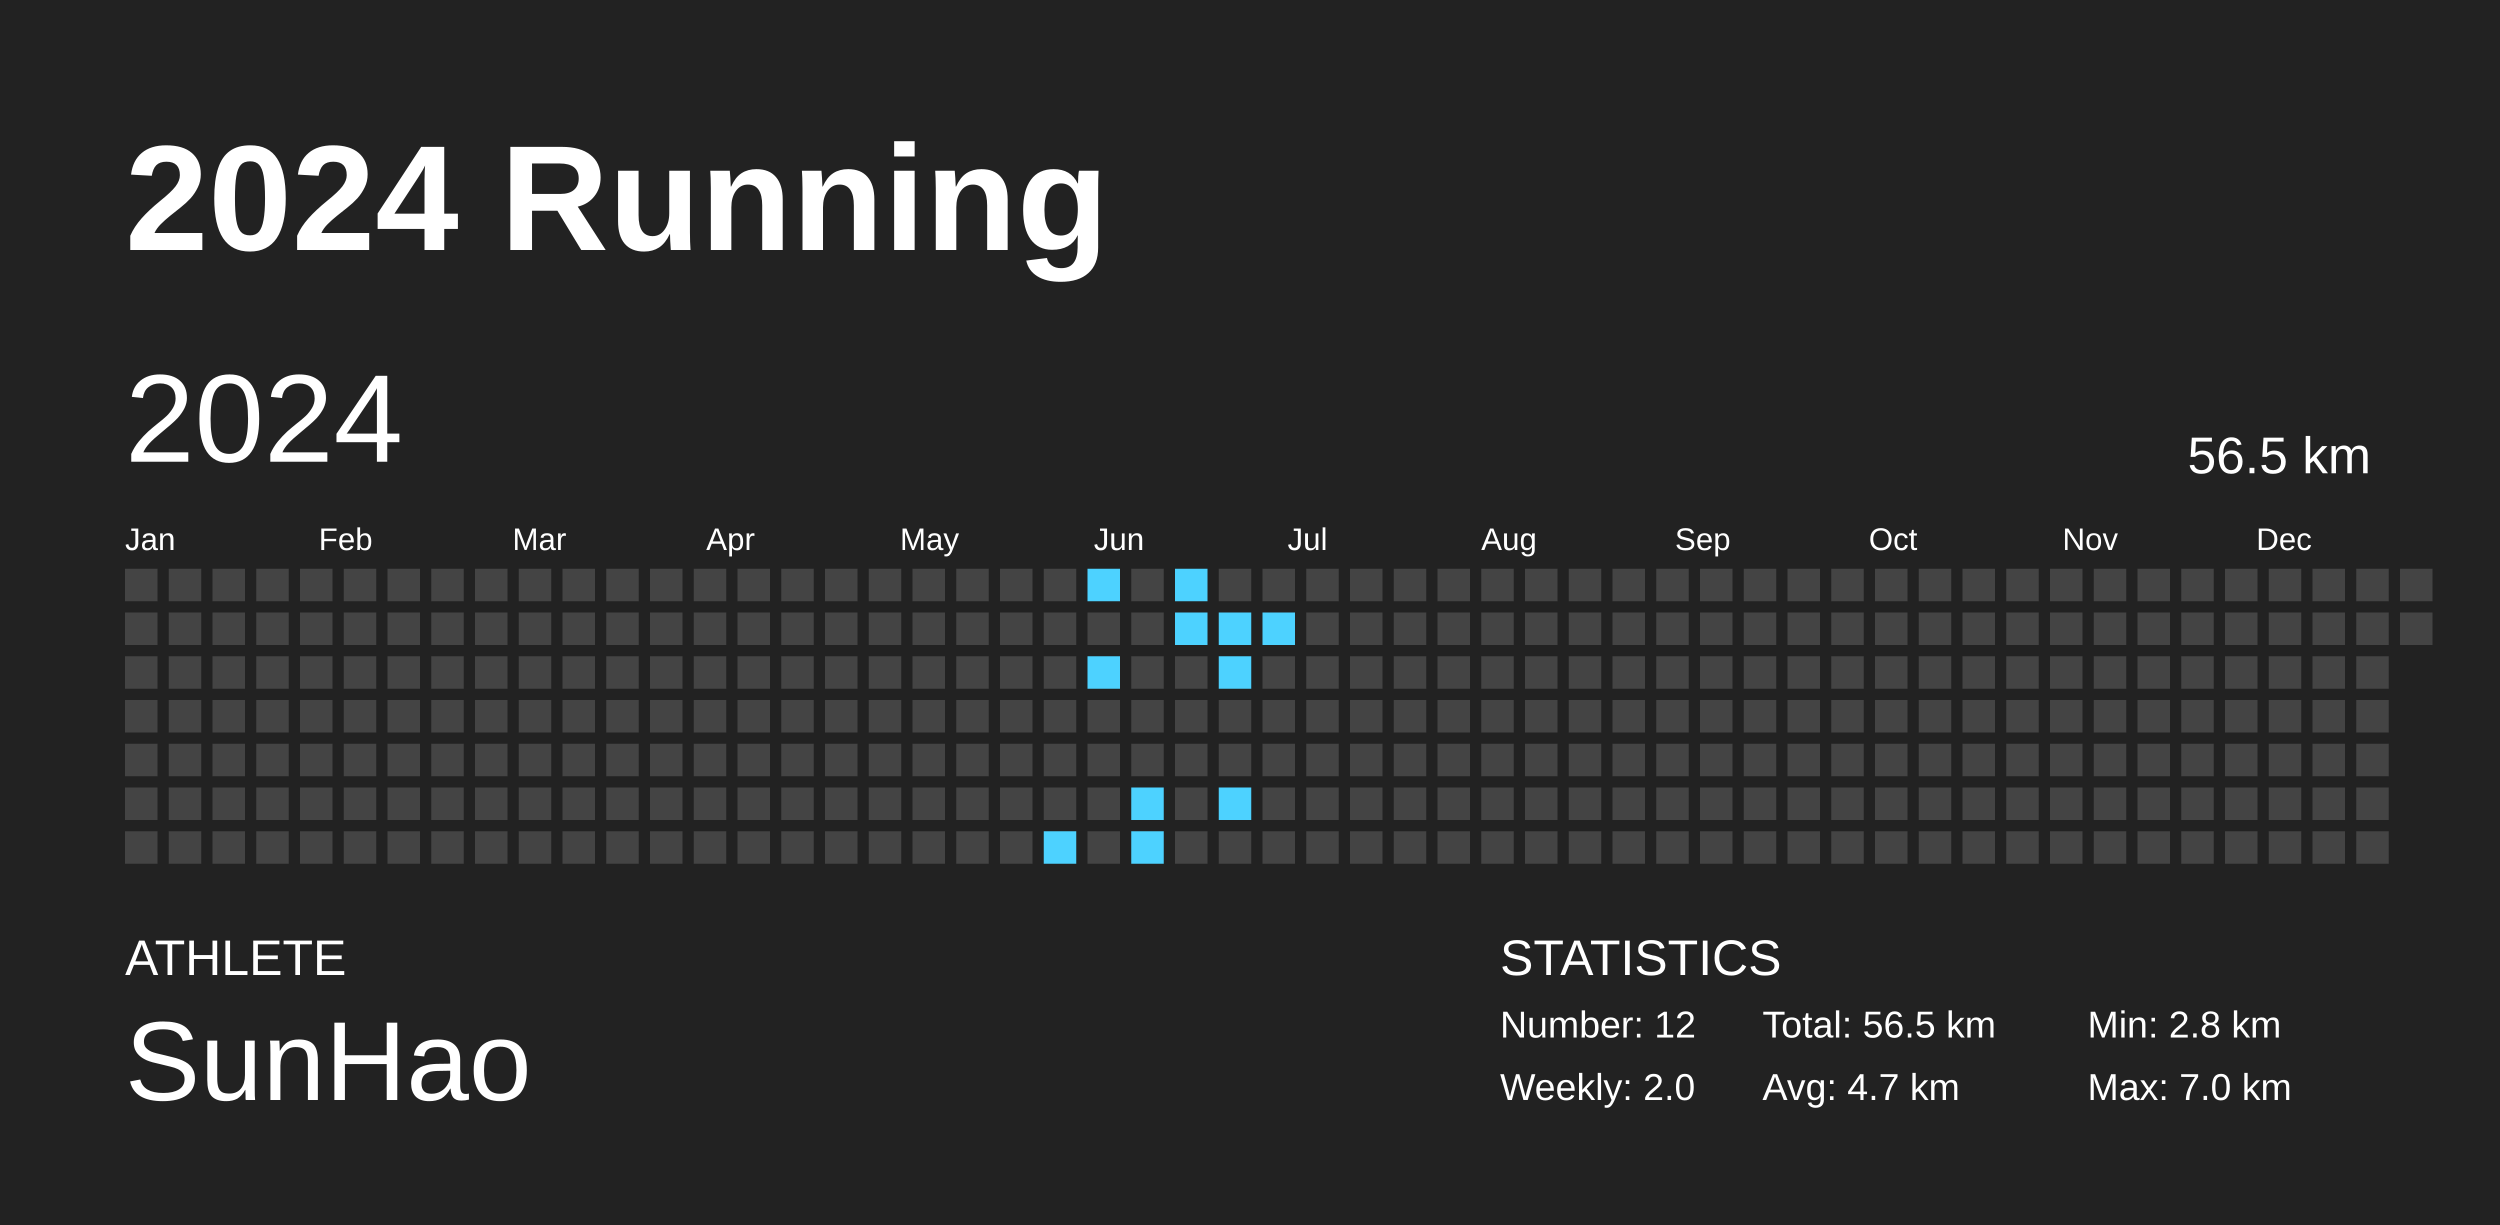
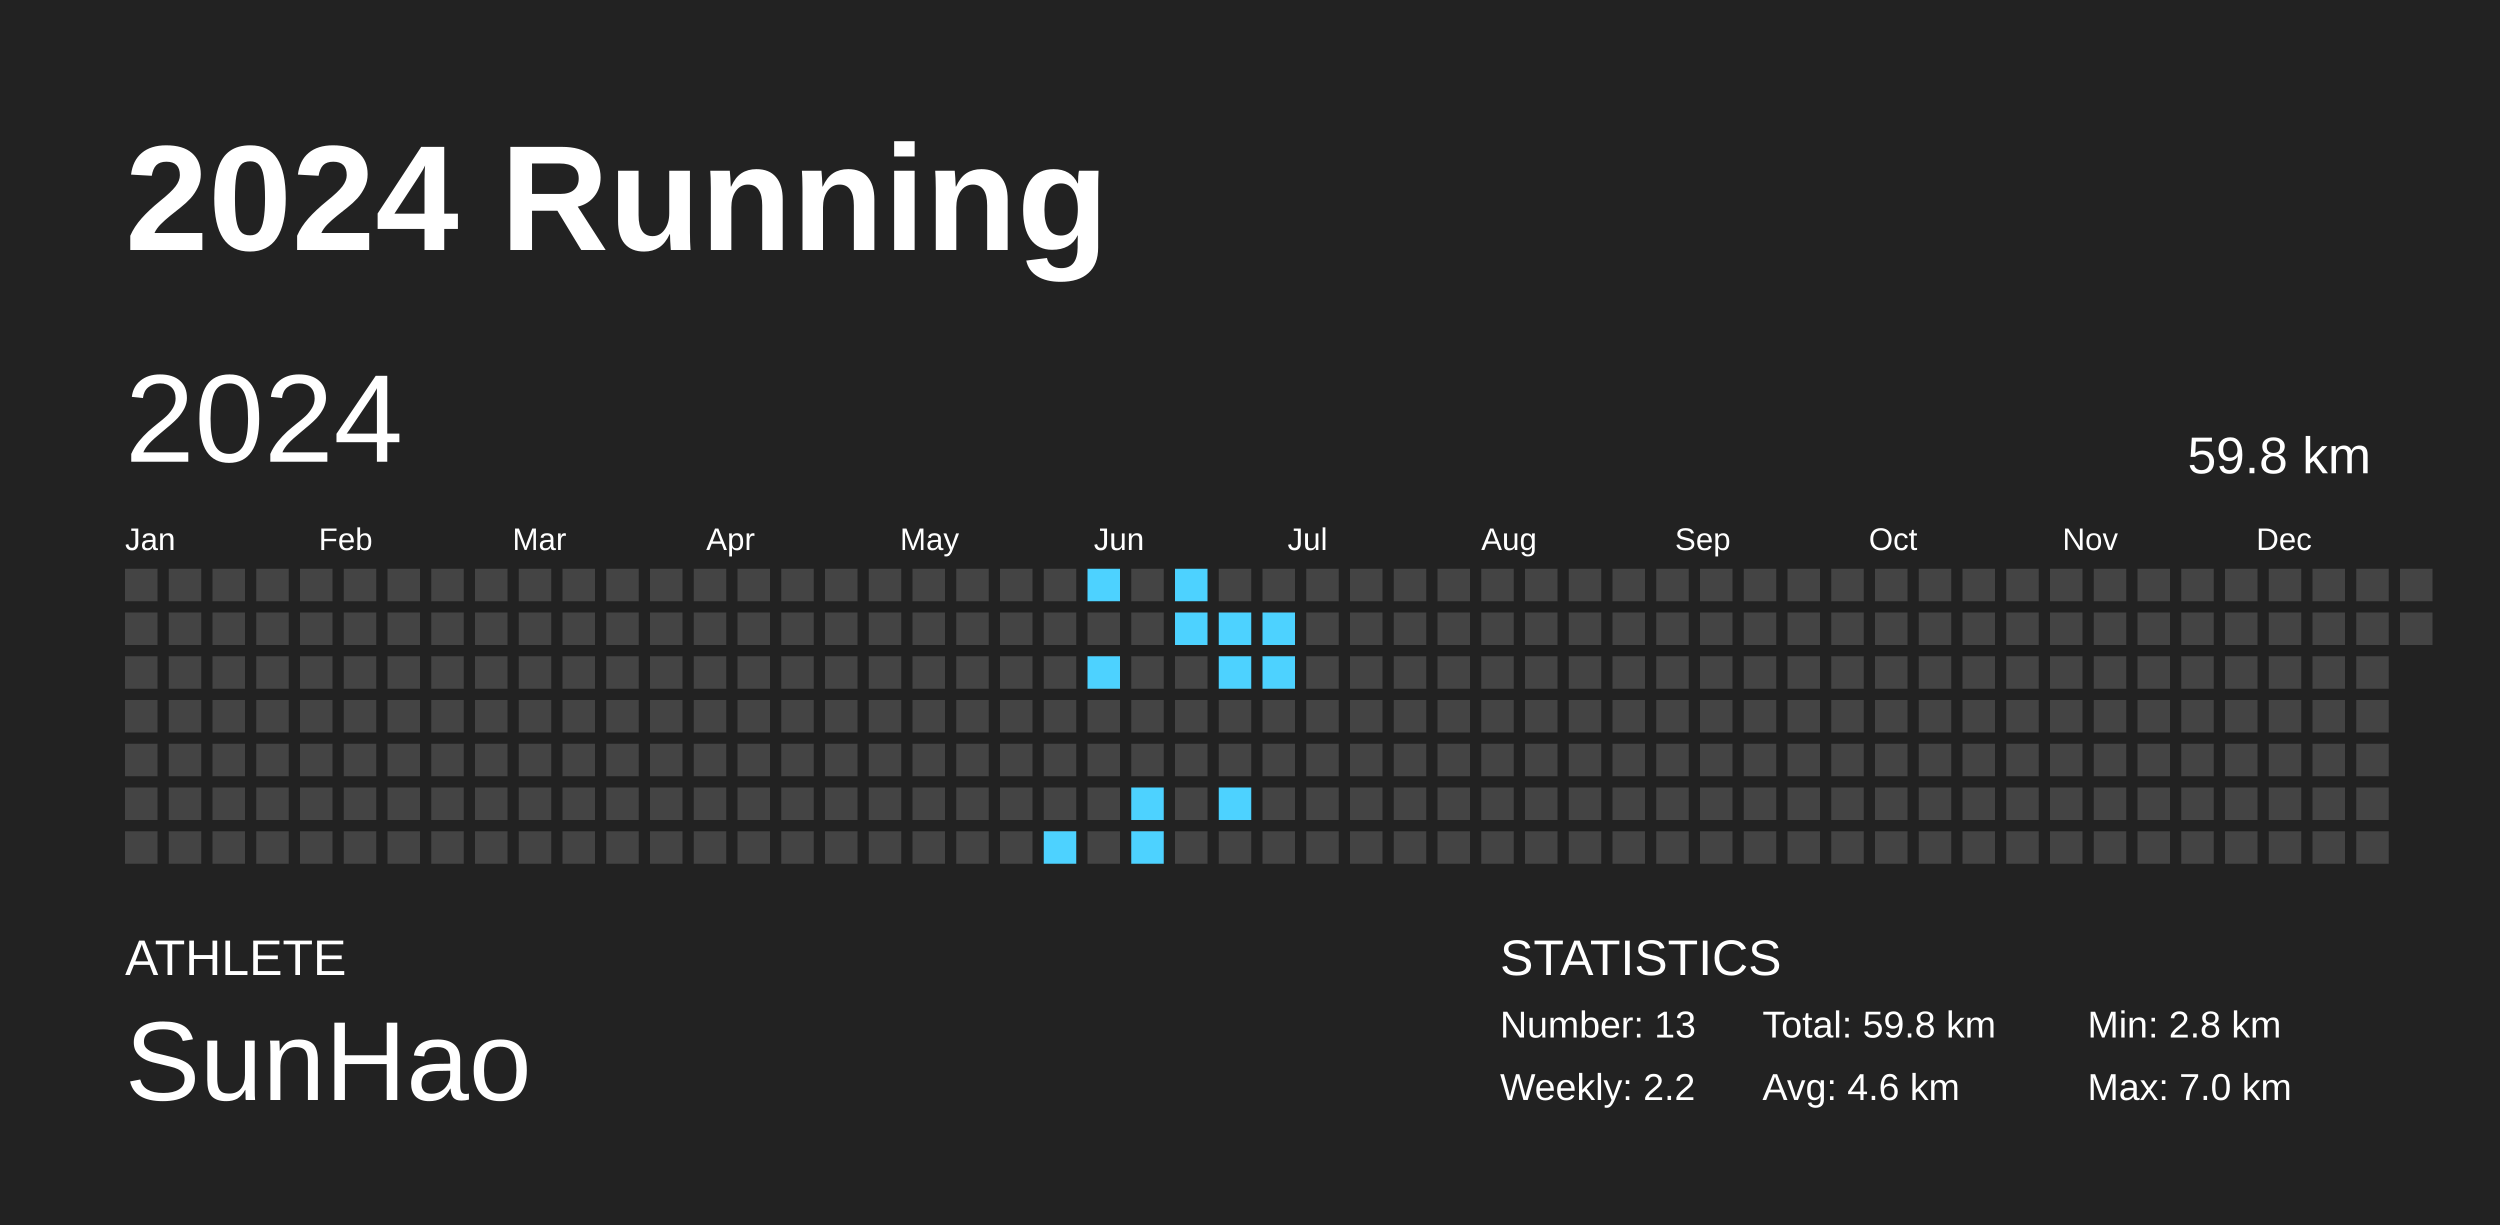
<svg xmlns="http://www.w3.org/2000/svg" baseProfile="full" height="98mm" version="1.1" viewBox="0,0,200,98" width="200mm">
  <defs />
  <rect fill="#222222" height="98" width="200" x="0" y="0" />
  <text fill="#FFFFFF" style="font-size:12px; font-family:Arial; font-weight:bold;" x="10" y="20">2024 Running</text>
  <text fill="#FFFFFF" style="font-size:4px; font-family:Arial" x="10" y="78">ATHLETE</text>
  <text fill="#FFFFFF" style="font-size:9px; font-family:Arial" x="10" y="88">SunHao</text>
  <text fill="#FFFFFF" style="font-size:4px; font-family:Arial" x="120" y="78">STATISTICS</text>
-   <text fill="#FFFFFF" style="font-size:3px; font-family:Arial" x="120" y="83">Number: 12</text>
-   <text fill="#FFFFFF" style="font-size:3px; font-family:Arial" x="120" y="88">Weekly: 2.0</text>
-   <text fill="#FFFFFF" style="font-size:3px; font-family:Arial" x="141" y="83">Total: 56.5 km</text>
-   <text fill="#FFFFFF" style="font-size:3px; font-family:Arial" x="141" y="88">Avg: 4.7 km</text>
+   <text fill="#FFFFFF" style="font-size:3px; font-family:Arial" x="120" y="83">Number: 13</text>
+   <text fill="#FFFFFF" style="font-size:3px; font-family:Arial" x="120" y="88">Weekly: 2.2</text>
+   <text fill="#FFFFFF" style="font-size:3px; font-family:Arial" x="141" y="83">Total: 59.8 km</text>
+   <text fill="#FFFFFF" style="font-size:3px; font-family:Arial" x="141" y="88">Avg: 4.6 km</text>
  <text fill="#FFFFFF" style="font-size:3px; font-family:Arial" x="167" y="83">Min: 2.8 km</text>
  <text fill="#FFFFFF" style="font-size:3px; font-family:Arial" x="167" y="88">Max: 7.0 km</text>
  <text dominant-baseline="hanging" fill="#FFFFFF" style="font-size:10.0px; font-family:Arial;" x="10" y="30">2024</text>
-   <text dominant-baseline="hanging" fill="#FFFFFF" style="font-size:4.125px; font-family:Arial;" x="175" y="35">56.5 km</text>
+   <text dominant-baseline="hanging" fill="#FFFFFF" style="font-size:4.125px; font-family:Arial;" x="175" y="35">59.8 km</text>
  <text fill="#FFFFFF" style="font-size:2.5px; font-family:Arial" x="10.0" y="44">Jan</text>
  <text fill="#FFFFFF" style="font-size:2.5px; font-family:Arial" x="25.5" y="44">Feb</text>
  <text fill="#FFFFFF" style="font-size:2.5px; font-family:Arial" x="41.0" y="44">Mar</text>
  <text fill="#FFFFFF" style="font-size:2.5px; font-family:Arial" x="56.5" y="44">Apr</text>
  <text fill="#FFFFFF" style="font-size:2.5px; font-family:Arial" x="72.0" y="44">May</text>
  <text fill="#FFFFFF" style="font-size:2.5px; font-family:Arial" x="87.5" y="44">Jun</text>
  <text fill="#FFFFFF" style="font-size:2.5px; font-family:Arial" x="103.0" y="44">Jul</text>
  <text fill="#FFFFFF" style="font-size:2.5px; font-family:Arial" x="118.5" y="44">Aug</text>
  <text fill="#FFFFFF" style="font-size:2.5px; font-family:Arial" x="134.0" y="44">Sep</text>
  <text fill="#FFFFFF" style="font-size:2.5px; font-family:Arial" x="149.5" y="44">Oct</text>
  <text fill="#FFFFFF" style="font-size:2.5px; font-family:Arial" x="165.0" y="44">Nov</text>
  <text fill="#FFFFFF" style="font-size:2.5px; font-family:Arial" x="180.5" y="44">Dec</text>
  <rect fill="#444444" height="2.6" width="2.6" x="10.0" y="45.5" />
  <rect fill="#444444" height="2.6" width="2.6" x="10.0" y="49.0" />
  <rect fill="#444444" height="2.6" width="2.6" x="10.0" y="52.5" />
  <rect fill="#444444" height="2.6" width="2.6" x="10.0" y="56.0" />
  <rect fill="#444444" height="2.6" width="2.6" x="10.0" y="59.5" />
  <rect fill="#444444" height="2.6" width="2.6" x="10.0" y="63.0" />
  <rect fill="#444444" height="2.6" width="2.6" x="10.0" y="66.5" />
  <rect fill="#444444" height="2.6" width="2.6" x="13.5" y="45.5" />
  <rect fill="#444444" height="2.6" width="2.6" x="13.5" y="49.0" />
  <rect fill="#444444" height="2.6" width="2.6" x="13.5" y="52.5" />
  <rect fill="#444444" height="2.6" width="2.6" x="13.5" y="56.0" />
  <rect fill="#444444" height="2.6" width="2.6" x="13.5" y="59.5" />
  <rect fill="#444444" height="2.6" width="2.6" x="13.5" y="63.0" />
  <rect fill="#444444" height="2.6" width="2.6" x="13.5" y="66.5" />
  <rect fill="#444444" height="2.6" width="2.6" x="17.0" y="45.5" />
  <rect fill="#444444" height="2.6" width="2.6" x="17.0" y="49.0" />
  <rect fill="#444444" height="2.6" width="2.6" x="17.0" y="52.5" />
  <rect fill="#444444" height="2.6" width="2.6" x="17.0" y="56.0" />
  <rect fill="#444444" height="2.6" width="2.6" x="17.0" y="59.5" />
  <rect fill="#444444" height="2.6" width="2.6" x="17.0" y="63.0" />
  <rect fill="#444444" height="2.6" width="2.6" x="17.0" y="66.5" />
  <rect fill="#444444" height="2.6" width="2.6" x="20.5" y="45.5" />
  <rect fill="#444444" height="2.6" width="2.6" x="20.5" y="49.0" />
  <rect fill="#444444" height="2.6" width="2.6" x="20.5" y="52.5" />
  <rect fill="#444444" height="2.6" width="2.6" x="20.5" y="56.0" />
  <rect fill="#444444" height="2.6" width="2.6" x="20.5" y="59.5" />
  <rect fill="#444444" height="2.6" width="2.6" x="20.5" y="63.0" />
  <rect fill="#444444" height="2.6" width="2.6" x="20.5" y="66.5" />
  <rect fill="#444444" height="2.6" width="2.6" x="24.0" y="45.5" />
  <rect fill="#444444" height="2.6" width="2.6" x="24.0" y="49.0" />
  <rect fill="#444444" height="2.6" width="2.6" x="24.0" y="52.5" />
  <rect fill="#444444" height="2.6" width="2.6" x="24.0" y="56.0" />
  <rect fill="#444444" height="2.6" width="2.6" x="24.0" y="59.5" />
  <rect fill="#444444" height="2.6" width="2.6" x="24.0" y="63.0" />
  <rect fill="#444444" height="2.6" width="2.6" x="24.0" y="66.5" />
  <rect fill="#444444" height="2.6" width="2.6" x="27.5" y="45.5" />
  <rect fill="#444444" height="2.6" width="2.6" x="27.5" y="49.0" />
  <rect fill="#444444" height="2.6" width="2.6" x="27.5" y="52.5" />
  <rect fill="#444444" height="2.6" width="2.6" x="27.5" y="56.0" />
  <rect fill="#444444" height="2.6" width="2.6" x="27.5" y="59.5" />
  <rect fill="#444444" height="2.6" width="2.6" x="27.5" y="63.0" />
  <rect fill="#444444" height="2.6" width="2.6" x="27.5" y="66.5" />
  <rect fill="#444444" height="2.6" width="2.6" x="31.0" y="45.5" />
  <rect fill="#444444" height="2.6" width="2.6" x="31.0" y="49.0" />
  <rect fill="#444444" height="2.6" width="2.6" x="31.0" y="52.5" />
  <rect fill="#444444" height="2.6" width="2.6" x="31.0" y="56.0" />
  <rect fill="#444444" height="2.6" width="2.6" x="31.0" y="59.5" />
  <rect fill="#444444" height="2.6" width="2.6" x="31.0" y="63.0" />
  <rect fill="#444444" height="2.6" width="2.6" x="31.0" y="66.5" />
  <rect fill="#444444" height="2.6" width="2.6" x="34.5" y="45.5" />
  <rect fill="#444444" height="2.6" width="2.6" x="34.5" y="49.0" />
  <rect fill="#444444" height="2.6" width="2.6" x="34.5" y="52.5" />
  <rect fill="#444444" height="2.6" width="2.6" x="34.5" y="56.0" />
  <rect fill="#444444" height="2.6" width="2.6" x="34.5" y="59.5" />
  <rect fill="#444444" height="2.6" width="2.6" x="34.5" y="63.0" />
  <rect fill="#444444" height="2.6" width="2.6" x="34.5" y="66.5" />
  <rect fill="#444444" height="2.6" width="2.6" x="38.0" y="45.5" />
  <rect fill="#444444" height="2.6" width="2.6" x="38.0" y="49.0" />
  <rect fill="#444444" height="2.6" width="2.6" x="38.0" y="52.5" />
  <rect fill="#444444" height="2.6" width="2.6" x="38.0" y="56.0" />
  <rect fill="#444444" height="2.6" width="2.6" x="38.0" y="59.5" />
  <rect fill="#444444" height="2.6" width="2.6" x="38.0" y="63.0" />
  <rect fill="#444444" height="2.6" width="2.6" x="38.0" y="66.5" />
  <rect fill="#444444" height="2.6" width="2.6" x="41.5" y="45.5" />
  <rect fill="#444444" height="2.6" width="2.6" x="41.5" y="49.0" />
  <rect fill="#444444" height="2.6" width="2.6" x="41.5" y="52.5" />
  <rect fill="#444444" height="2.6" width="2.6" x="41.5" y="56.0" />
  <rect fill="#444444" height="2.6" width="2.6" x="41.5" y="59.5" />
  <rect fill="#444444" height="2.6" width="2.6" x="41.5" y="63.0" />
  <rect fill="#444444" height="2.6" width="2.6" x="41.5" y="66.5" />
  <rect fill="#444444" height="2.6" width="2.6" x="45.0" y="45.5" />
  <rect fill="#444444" height="2.6" width="2.6" x="45.0" y="49.0" />
  <rect fill="#444444" height="2.6" width="2.6" x="45.0" y="52.5" />
  <rect fill="#444444" height="2.6" width="2.6" x="45.0" y="56.0" />
  <rect fill="#444444" height="2.6" width="2.6" x="45.0" y="59.5" />
  <rect fill="#444444" height="2.6" width="2.6" x="45.0" y="63.0" />
  <rect fill="#444444" height="2.6" width="2.6" x="45.0" y="66.5" />
  <rect fill="#444444" height="2.6" width="2.6" x="48.5" y="45.5" />
  <rect fill="#444444" height="2.6" width="2.6" x="48.5" y="49.0" />
  <rect fill="#444444" height="2.6" width="2.6" x="48.5" y="52.5" />
  <rect fill="#444444" height="2.6" width="2.6" x="48.5" y="56.0" />
  <rect fill="#444444" height="2.6" width="2.6" x="48.5" y="59.5" />
  <rect fill="#444444" height="2.6" width="2.6" x="48.5" y="63.0" />
  <rect fill="#444444" height="2.6" width="2.6" x="48.5" y="66.5" />
  <rect fill="#444444" height="2.6" width="2.6" x="52.0" y="45.5" />
  <rect fill="#444444" height="2.6" width="2.6" x="52.0" y="49.0" />
  <rect fill="#444444" height="2.6" width="2.6" x="52.0" y="52.5" />
  <rect fill="#444444" height="2.6" width="2.6" x="52.0" y="56.0" />
  <rect fill="#444444" height="2.6" width="2.6" x="52.0" y="59.5" />
  <rect fill="#444444" height="2.6" width="2.6" x="52.0" y="63.0" />
  <rect fill="#444444" height="2.6" width="2.6" x="52.0" y="66.5" />
  <rect fill="#444444" height="2.6" width="2.6" x="55.5" y="45.5" />
  <rect fill="#444444" height="2.6" width="2.6" x="55.5" y="49.0" />
  <rect fill="#444444" height="2.6" width="2.6" x="55.5" y="52.5" />
  <rect fill="#444444" height="2.6" width="2.6" x="55.5" y="56.0" />
  <rect fill="#444444" height="2.6" width="2.6" x="55.5" y="59.5" />
  <rect fill="#444444" height="2.6" width="2.6" x="55.5" y="63.0" />
  <rect fill="#444444" height="2.6" width="2.6" x="55.5" y="66.5" />
  <rect fill="#444444" height="2.6" width="2.6" x="59.0" y="45.5" />
  <rect fill="#444444" height="2.6" width="2.6" x="59.0" y="49.0" />
  <rect fill="#444444" height="2.6" width="2.6" x="59.0" y="52.5" />
  <rect fill="#444444" height="2.6" width="2.6" x="59.0" y="56.0" />
  <rect fill="#444444" height="2.6" width="2.6" x="59.0" y="59.5" />
  <rect fill="#444444" height="2.6" width="2.6" x="59.0" y="63.0" />
  <rect fill="#444444" height="2.6" width="2.6" x="59.0" y="66.5" />
  <rect fill="#444444" height="2.6" width="2.6" x="62.5" y="45.5" />
  <rect fill="#444444" height="2.6" width="2.6" x="62.5" y="49.0" />
  <rect fill="#444444" height="2.6" width="2.6" x="62.5" y="52.5" />
  <rect fill="#444444" height="2.6" width="2.6" x="62.5" y="56.0" />
  <rect fill="#444444" height="2.6" width="2.6" x="62.5" y="59.5" />
  <rect fill="#444444" height="2.6" width="2.6" x="62.5" y="63.0" />
  <rect fill="#444444" height="2.6" width="2.6" x="62.5" y="66.5" />
  <rect fill="#444444" height="2.6" width="2.6" x="66.0" y="45.5" />
  <rect fill="#444444" height="2.6" width="2.6" x="66.0" y="49.0" />
  <rect fill="#444444" height="2.6" width="2.6" x="66.0" y="52.5" />
  <rect fill="#444444" height="2.6" width="2.6" x="66.0" y="56.0" />
  <rect fill="#444444" height="2.6" width="2.6" x="66.0" y="59.5" />
  <rect fill="#444444" height="2.6" width="2.6" x="66.0" y="63.0" />
  <rect fill="#444444" height="2.6" width="2.6" x="66.0" y="66.5" />
  <rect fill="#444444" height="2.6" width="2.6" x="69.5" y="45.5" />
  <rect fill="#444444" height="2.6" width="2.6" x="69.5" y="49.0" />
  <rect fill="#444444" height="2.6" width="2.6" x="69.5" y="52.5" />
  <rect fill="#444444" height="2.6" width="2.6" x="69.5" y="56.0" />
  <rect fill="#444444" height="2.6" width="2.6" x="69.5" y="59.5" />
  <rect fill="#444444" height="2.6" width="2.6" x="69.5" y="63.0" />
  <rect fill="#444444" height="2.6" width="2.6" x="69.5" y="66.5" />
  <rect fill="#444444" height="2.6" width="2.6" x="73.0" y="45.5" />
  <rect fill="#444444" height="2.6" width="2.6" x="73.0" y="49.0" />
  <rect fill="#444444" height="2.6" width="2.6" x="73.0" y="52.5" />
  <rect fill="#444444" height="2.6" width="2.6" x="73.0" y="56.0" />
  <rect fill="#444444" height="2.6" width="2.6" x="73.0" y="59.5" />
  <rect fill="#444444" height="2.6" width="2.6" x="73.0" y="63.0" />
  <rect fill="#444444" height="2.6" width="2.6" x="73.0" y="66.5" />
  <rect fill="#444444" height="2.6" width="2.6" x="76.5" y="45.5" />
  <rect fill="#444444" height="2.6" width="2.6" x="76.5" y="49.0" />
  <rect fill="#444444" height="2.6" width="2.6" x="76.5" y="52.5" />
  <rect fill="#444444" height="2.6" width="2.6" x="76.5" y="56.0" />
  <rect fill="#444444" height="2.6" width="2.6" x="76.5" y="59.5" />
  <rect fill="#444444" height="2.6" width="2.6" x="76.5" y="63.0" />
  <rect fill="#444444" height="2.6" width="2.6" x="76.5" y="66.5" />
  <rect fill="#444444" height="2.6" width="2.6" x="80.0" y="45.5" />
  <rect fill="#444444" height="2.6" width="2.6" x="80.0" y="49.0" />
  <rect fill="#444444" height="2.6" width="2.6" x="80.0" y="52.5" />
  <rect fill="#444444" height="2.6" width="2.6" x="80.0" y="56.0" />
  <rect fill="#444444" height="2.6" width="2.6" x="80.0" y="59.5" />
  <rect fill="#444444" height="2.6" width="2.6" x="80.0" y="63.0" />
  <rect fill="#444444" height="2.6" width="2.6" x="80.0" y="66.5" />
  <rect fill="#444444" height="2.6" width="2.6" x="83.5" y="45.5" />
  <rect fill="#444444" height="2.6" width="2.6" x="83.5" y="49.0" />
  <rect fill="#444444" height="2.6" width="2.6" x="83.5" y="52.5" />
  <rect fill="#444444" height="2.6" width="2.6" x="83.5" y="56.0" />
  <rect fill="#444444" height="2.6" width="2.6" x="83.5" y="59.5" />
  <rect fill="#444444" height="2.6" width="2.6" x="83.5" y="63.0" />
  <rect fill="#4dd2ff" height="2.6" width="2.6" x="83.5" y="66.5" />
  <rect fill="#4dd2ff" height="2.6" width="2.6" x="87.0" y="45.5" />
  <rect fill="#444444" height="2.6" width="2.6" x="87.0" y="49.0" />
  <rect fill="#4dd2ff" height="2.6" width="2.6" x="87.0" y="52.5" />
  <rect fill="#444444" height="2.6" width="2.6" x="87.0" y="56.0" />
  <rect fill="#444444" height="2.6" width="2.6" x="87.0" y="59.5" />
  <rect fill="#444444" height="2.6" width="2.6" x="87.0" y="63.0" />
  <rect fill="#444444" height="2.6" width="2.6" x="87.0" y="66.5" />
  <rect fill="#444444" height="2.6" width="2.6" x="90.5" y="45.5" />
  <rect fill="#444444" height="2.6" width="2.6" x="90.5" y="49.0" />
  <rect fill="#444444" height="2.6" width="2.6" x="90.5" y="52.5" />
  <rect fill="#444444" height="2.6" width="2.6" x="90.5" y="56.0" />
  <rect fill="#444444" height="2.6" width="2.6" x="90.5" y="59.5" />
  <rect fill="#4dd2ff" height="2.6" width="2.6" x="90.5" y="63.0" />
  <rect fill="#4dd2ff" height="2.6" width="2.6" x="90.5" y="66.5" />
  <rect fill="#4dd2ff" height="2.6" width="2.6" x="94.0" y="45.5" />
  <rect fill="#4dd2ff" height="2.6" width="2.6" x="94.0" y="49.0" />
  <rect fill="#444444" height="2.6" width="2.6" x="94.0" y="52.5" />
  <rect fill="#444444" height="2.6" width="2.6" x="94.0" y="56.0" />
  <rect fill="#444444" height="2.6" width="2.6" x="94.0" y="59.5" />
  <rect fill="#444444" height="2.6" width="2.6" x="94.0" y="63.0" />
  <rect fill="#444444" height="2.6" width="2.6" x="94.0" y="66.5" />
  <rect fill="#444444" height="2.6" width="2.6" x="97.5" y="45.5" />
  <rect fill="#4dd2ff" height="2.6" width="2.6" x="97.5" y="49.0" />
  <rect fill="#4dd2ff" height="2.6" width="2.6" x="97.5" y="52.5" />
  <rect fill="#444444" height="2.6" width="2.6" x="97.5" y="56.0" />
  <rect fill="#444444" height="2.6" width="2.6" x="97.5" y="59.5" />
  <rect fill="#4dd2ff" height="2.6" width="2.6" x="97.5" y="63.0" />
  <rect fill="#444444" height="2.6" width="2.6" x="97.5" y="66.5" />
  <rect fill="#444444" height="2.6" width="2.6" x="101.0" y="45.5" />
  <rect fill="#4dd2ff" height="2.6" width="2.6" x="101.0" y="49.0" />
-   <rect fill="#444444" height="2.6" width="2.6" x="101.0" y="52.5" />
+   <rect fill="#4dd2ff" height="2.6" width="2.6" x="101.0" y="52.5" />
  <rect fill="#444444" height="2.6" width="2.6" x="101.0" y="56.0" />
  <rect fill="#444444" height="2.6" width="2.6" x="101.0" y="59.5" />
  <rect fill="#444444" height="2.6" width="2.6" x="101.0" y="63.0" />
  <rect fill="#444444" height="2.6" width="2.6" x="101.0" y="66.5" />
  <rect fill="#444444" height="2.6" width="2.6" x="104.5" y="45.5" />
  <rect fill="#444444" height="2.6" width="2.6" x="104.5" y="49.0" />
  <rect fill="#444444" height="2.6" width="2.6" x="104.5" y="52.5" />
  <rect fill="#444444" height="2.6" width="2.6" x="104.5" y="56.0" />
  <rect fill="#444444" height="2.6" width="2.6" x="104.5" y="59.5" />
  <rect fill="#444444" height="2.6" width="2.6" x="104.5" y="63.0" />
  <rect fill="#444444" height="2.6" width="2.6" x="104.5" y="66.5" />
  <rect fill="#444444" height="2.6" width="2.6" x="108.0" y="45.5" />
  <rect fill="#444444" height="2.6" width="2.6" x="108.0" y="49.0" />
  <rect fill="#444444" height="2.6" width="2.6" x="108.0" y="52.5" />
  <rect fill="#444444" height="2.6" width="2.6" x="108.0" y="56.0" />
  <rect fill="#444444" height="2.6" width="2.6" x="108.0" y="59.5" />
  <rect fill="#444444" height="2.6" width="2.6" x="108.0" y="63.0" />
  <rect fill="#444444" height="2.6" width="2.6" x="108.0" y="66.5" />
  <rect fill="#444444" height="2.6" width="2.6" x="111.5" y="45.5" />
  <rect fill="#444444" height="2.6" width="2.6" x="111.5" y="49.0" />
  <rect fill="#444444" height="2.6" width="2.6" x="111.5" y="52.5" />
  <rect fill="#444444" height="2.6" width="2.6" x="111.5" y="56.0" />
  <rect fill="#444444" height="2.6" width="2.6" x="111.5" y="59.5" />
  <rect fill="#444444" height="2.6" width="2.6" x="111.5" y="63.0" />
  <rect fill="#444444" height="2.6" width="2.6" x="111.5" y="66.5" />
  <rect fill="#444444" height="2.6" width="2.6" x="115.0" y="45.5" />
  <rect fill="#444444" height="2.6" width="2.6" x="115.0" y="49.0" />
  <rect fill="#444444" height="2.6" width="2.6" x="115.0" y="52.5" />
  <rect fill="#444444" height="2.6" width="2.6" x="115.0" y="56.0" />
  <rect fill="#444444" height="2.6" width="2.6" x="115.0" y="59.5" />
  <rect fill="#444444" height="2.6" width="2.6" x="115.0" y="63.0" />
  <rect fill="#444444" height="2.6" width="2.6" x="115.0" y="66.5" />
  <rect fill="#444444" height="2.6" width="2.6" x="118.5" y="45.5" />
  <rect fill="#444444" height="2.6" width="2.6" x="118.5" y="49.0" />
  <rect fill="#444444" height="2.6" width="2.6" x="118.5" y="52.5" />
  <rect fill="#444444" height="2.6" width="2.6" x="118.5" y="56.0" />
  <rect fill="#444444" height="2.6" width="2.6" x="118.5" y="59.5" />
  <rect fill="#444444" height="2.6" width="2.6" x="118.5" y="63.0" />
  <rect fill="#444444" height="2.6" width="2.6" x="118.5" y="66.5" />
  <rect fill="#444444" height="2.6" width="2.6" x="122.0" y="45.5" />
  <rect fill="#444444" height="2.6" width="2.6" x="122.0" y="49.0" />
  <rect fill="#444444" height="2.6" width="2.6" x="122.0" y="52.5" />
  <rect fill="#444444" height="2.6" width="2.6" x="122.0" y="56.0" />
  <rect fill="#444444" height="2.6" width="2.6" x="122.0" y="59.5" />
  <rect fill="#444444" height="2.6" width="2.6" x="122.0" y="63.0" />
  <rect fill="#444444" height="2.6" width="2.6" x="122.0" y="66.5" />
  <rect fill="#444444" height="2.6" width="2.6" x="125.5" y="45.5" />
  <rect fill="#444444" height="2.6" width="2.6" x="125.5" y="49.0" />
  <rect fill="#444444" height="2.6" width="2.6" x="125.5" y="52.5" />
  <rect fill="#444444" height="2.6" width="2.6" x="125.5" y="56.0" />
  <rect fill="#444444" height="2.6" width="2.6" x="125.5" y="59.5" />
  <rect fill="#444444" height="2.6" width="2.6" x="125.5" y="63.0" />
  <rect fill="#444444" height="2.6" width="2.6" x="125.5" y="66.5" />
  <rect fill="#444444" height="2.6" width="2.6" x="129.0" y="45.5" />
  <rect fill="#444444" height="2.6" width="2.6" x="129.0" y="49.0" />
  <rect fill="#444444" height="2.6" width="2.6" x="129.0" y="52.5" />
  <rect fill="#444444" height="2.6" width="2.6" x="129.0" y="56.0" />
  <rect fill="#444444" height="2.6" width="2.6" x="129.0" y="59.5" />
  <rect fill="#444444" height="2.6" width="2.6" x="129.0" y="63.0" />
  <rect fill="#444444" height="2.6" width="2.6" x="129.0" y="66.5" />
  <rect fill="#444444" height="2.6" width="2.6" x="132.5" y="45.5" />
  <rect fill="#444444" height="2.6" width="2.6" x="132.5" y="49.0" />
  <rect fill="#444444" height="2.6" width="2.6" x="132.5" y="52.5" />
  <rect fill="#444444" height="2.6" width="2.6" x="132.5" y="56.0" />
  <rect fill="#444444" height="2.6" width="2.6" x="132.5" y="59.5" />
  <rect fill="#444444" height="2.6" width="2.6" x="132.5" y="63.0" />
  <rect fill="#444444" height="2.6" width="2.6" x="132.5" y="66.5" />
  <rect fill="#444444" height="2.6" width="2.6" x="136.0" y="45.5" />
  <rect fill="#444444" height="2.6" width="2.6" x="136.0" y="49.0" />
  <rect fill="#444444" height="2.6" width="2.6" x="136.0" y="52.5" />
  <rect fill="#444444" height="2.6" width="2.6" x="136.0" y="56.0" />
  <rect fill="#444444" height="2.6" width="2.6" x="136.0" y="59.5" />
  <rect fill="#444444" height="2.6" width="2.6" x="136.0" y="63.0" />
  <rect fill="#444444" height="2.6" width="2.6" x="136.0" y="66.5" />
  <rect fill="#444444" height="2.6" width="2.6" x="139.5" y="45.5" />
  <rect fill="#444444" height="2.6" width="2.6" x="139.5" y="49.0" />
  <rect fill="#444444" height="2.6" width="2.6" x="139.5" y="52.5" />
  <rect fill="#444444" height="2.6" width="2.6" x="139.5" y="56.0" />
  <rect fill="#444444" height="2.6" width="2.6" x="139.5" y="59.5" />
  <rect fill="#444444" height="2.6" width="2.6" x="139.5" y="63.0" />
  <rect fill="#444444" height="2.6" width="2.6" x="139.5" y="66.5" />
  <rect fill="#444444" height="2.6" width="2.6" x="143.0" y="45.5" />
  <rect fill="#444444" height="2.6" width="2.6" x="143.0" y="49.0" />
  <rect fill="#444444" height="2.6" width="2.6" x="143.0" y="52.5" />
  <rect fill="#444444" height="2.6" width="2.6" x="143.0" y="56.0" />
  <rect fill="#444444" height="2.6" width="2.6" x="143.0" y="59.5" />
  <rect fill="#444444" height="2.6" width="2.6" x="143.0" y="63.0" />
  <rect fill="#444444" height="2.6" width="2.6" x="143.0" y="66.5" />
  <rect fill="#444444" height="2.6" width="2.6" x="146.5" y="45.5" />
  <rect fill="#444444" height="2.6" width="2.6" x="146.5" y="49.0" />
  <rect fill="#444444" height="2.6" width="2.6" x="146.5" y="52.5" />
  <rect fill="#444444" height="2.6" width="2.6" x="146.5" y="56.0" />
  <rect fill="#444444" height="2.6" width="2.6" x="146.5" y="59.5" />
  <rect fill="#444444" height="2.6" width="2.6" x="146.5" y="63.0" />
  <rect fill="#444444" height="2.6" width="2.6" x="146.5" y="66.5" />
  <rect fill="#444444" height="2.6" width="2.6" x="150.0" y="45.5" />
  <rect fill="#444444" height="2.6" width="2.6" x="150.0" y="49.0" />
  <rect fill="#444444" height="2.6" width="2.6" x="150.0" y="52.5" />
  <rect fill="#444444" height="2.6" width="2.6" x="150.0" y="56.0" />
  <rect fill="#444444" height="2.6" width="2.6" x="150.0" y="59.5" />
  <rect fill="#444444" height="2.6" width="2.6" x="150.0" y="63.0" />
  <rect fill="#444444" height="2.6" width="2.6" x="150.0" y="66.5" />
  <rect fill="#444444" height="2.6" width="2.6" x="153.5" y="45.5" />
  <rect fill="#444444" height="2.6" width="2.6" x="153.5" y="49.0" />
  <rect fill="#444444" height="2.6" width="2.6" x="153.5" y="52.5" />
  <rect fill="#444444" height="2.6" width="2.6" x="153.5" y="56.0" />
  <rect fill="#444444" height="2.6" width="2.6" x="153.5" y="59.5" />
  <rect fill="#444444" height="2.6" width="2.6" x="153.5" y="63.0" />
  <rect fill="#444444" height="2.6" width="2.6" x="153.5" y="66.5" />
  <rect fill="#444444" height="2.6" width="2.6" x="157.0" y="45.5" />
  <rect fill="#444444" height="2.6" width="2.6" x="157.0" y="49.0" />
  <rect fill="#444444" height="2.6" width="2.6" x="157.0" y="52.5" />
  <rect fill="#444444" height="2.6" width="2.6" x="157.0" y="56.0" />
  <rect fill="#444444" height="2.6" width="2.6" x="157.0" y="59.5" />
  <rect fill="#444444" height="2.6" width="2.6" x="157.0" y="63.0" />
  <rect fill="#444444" height="2.6" width="2.6" x="157.0" y="66.5" />
  <rect fill="#444444" height="2.6" width="2.6" x="160.5" y="45.5" />
  <rect fill="#444444" height="2.6" width="2.6" x="160.5" y="49.0" />
  <rect fill="#444444" height="2.6" width="2.6" x="160.5" y="52.5" />
  <rect fill="#444444" height="2.6" width="2.6" x="160.5" y="56.0" />
  <rect fill="#444444" height="2.6" width="2.6" x="160.5" y="59.5" />
  <rect fill="#444444" height="2.6" width="2.6" x="160.5" y="63.0" />
  <rect fill="#444444" height="2.6" width="2.6" x="160.5" y="66.5" />
  <rect fill="#444444" height="2.6" width="2.6" x="164.0" y="45.5" />
  <rect fill="#444444" height="2.6" width="2.6" x="164.0" y="49.0" />
  <rect fill="#444444" height="2.6" width="2.6" x="164.0" y="52.5" />
  <rect fill="#444444" height="2.6" width="2.6" x="164.0" y="56.0" />
  <rect fill="#444444" height="2.6" width="2.6" x="164.0" y="59.5" />
  <rect fill="#444444" height="2.6" width="2.6" x="164.0" y="63.0" />
  <rect fill="#444444" height="2.6" width="2.6" x="164.0" y="66.5" />
  <rect fill="#444444" height="2.6" width="2.6" x="167.5" y="45.5" />
  <rect fill="#444444" height="2.6" width="2.6" x="167.5" y="49.0" />
  <rect fill="#444444" height="2.6" width="2.6" x="167.5" y="52.5" />
  <rect fill="#444444" height="2.6" width="2.6" x="167.5" y="56.0" />
  <rect fill="#444444" height="2.6" width="2.6" x="167.5" y="59.5" />
  <rect fill="#444444" height="2.6" width="2.6" x="167.5" y="63.0" />
  <rect fill="#444444" height="2.6" width="2.6" x="167.5" y="66.5" />
  <rect fill="#444444" height="2.6" width="2.6" x="171.0" y="45.5" />
  <rect fill="#444444" height="2.6" width="2.6" x="171.0" y="49.0" />
  <rect fill="#444444" height="2.6" width="2.6" x="171.0" y="52.5" />
  <rect fill="#444444" height="2.6" width="2.6" x="171.0" y="56.0" />
  <rect fill="#444444" height="2.6" width="2.6" x="171.0" y="59.5" />
  <rect fill="#444444" height="2.6" width="2.6" x="171.0" y="63.0" />
  <rect fill="#444444" height="2.6" width="2.6" x="171.0" y="66.5" />
  <rect fill="#444444" height="2.6" width="2.6" x="174.5" y="45.5" />
  <rect fill="#444444" height="2.6" width="2.6" x="174.5" y="49.0" />
  <rect fill="#444444" height="2.6" width="2.6" x="174.5" y="52.5" />
  <rect fill="#444444" height="2.6" width="2.6" x="174.5" y="56.0" />
  <rect fill="#444444" height="2.6" width="2.6" x="174.5" y="59.5" />
  <rect fill="#444444" height="2.6" width="2.6" x="174.5" y="63.0" />
  <rect fill="#444444" height="2.6" width="2.6" x="174.5" y="66.5" />
  <rect fill="#444444" height="2.6" width="2.6" x="178.0" y="45.5" />
  <rect fill="#444444" height="2.6" width="2.6" x="178.0" y="49.0" />
  <rect fill="#444444" height="2.6" width="2.6" x="178.0" y="52.5" />
  <rect fill="#444444" height="2.6" width="2.6" x="178.0" y="56.0" />
  <rect fill="#444444" height="2.6" width="2.6" x="178.0" y="59.5" />
  <rect fill="#444444" height="2.6" width="2.6" x="178.0" y="63.0" />
  <rect fill="#444444" height="2.6" width="2.6" x="178.0" y="66.5" />
  <rect fill="#444444" height="2.6" width="2.6" x="181.5" y="45.5" />
  <rect fill="#444444" height="2.6" width="2.6" x="181.5" y="49.0" />
  <rect fill="#444444" height="2.6" width="2.6" x="181.5" y="52.5" />
  <rect fill="#444444" height="2.6" width="2.6" x="181.5" y="56.0" />
  <rect fill="#444444" height="2.6" width="2.6" x="181.5" y="59.5" />
  <rect fill="#444444" height="2.6" width="2.6" x="181.5" y="63.0" />
  <rect fill="#444444" height="2.6" width="2.6" x="181.5" y="66.5" />
  <rect fill="#444444" height="2.6" width="2.6" x="185.0" y="45.5" />
  <rect fill="#444444" height="2.6" width="2.6" x="185.0" y="49.0" />
  <rect fill="#444444" height="2.6" width="2.6" x="185.0" y="52.5" />
  <rect fill="#444444" height="2.6" width="2.6" x="185.0" y="56.0" />
  <rect fill="#444444" height="2.6" width="2.6" x="185.0" y="59.5" />
  <rect fill="#444444" height="2.6" width="2.6" x="185.0" y="63.0" />
  <rect fill="#444444" height="2.6" width="2.6" x="185.0" y="66.5" />
  <rect fill="#444444" height="2.6" width="2.6" x="188.5" y="45.5" />
  <rect fill="#444444" height="2.6" width="2.6" x="188.5" y="49.0" />
  <rect fill="#444444" height="2.6" width="2.6" x="188.5" y="52.5" />
  <rect fill="#444444" height="2.6" width="2.6" x="188.5" y="56.0" />
  <rect fill="#444444" height="2.6" width="2.6" x="188.5" y="59.5" />
  <rect fill="#444444" height="2.6" width="2.6" x="188.5" y="63.0" />
  <rect fill="#444444" height="2.6" width="2.6" x="188.5" y="66.5" />
  <rect fill="#444444" height="2.6" width="2.6" x="192.0" y="45.5" />
  <rect fill="#444444" height="2.6" width="2.6" x="192.0" y="49.0" />
</svg>
